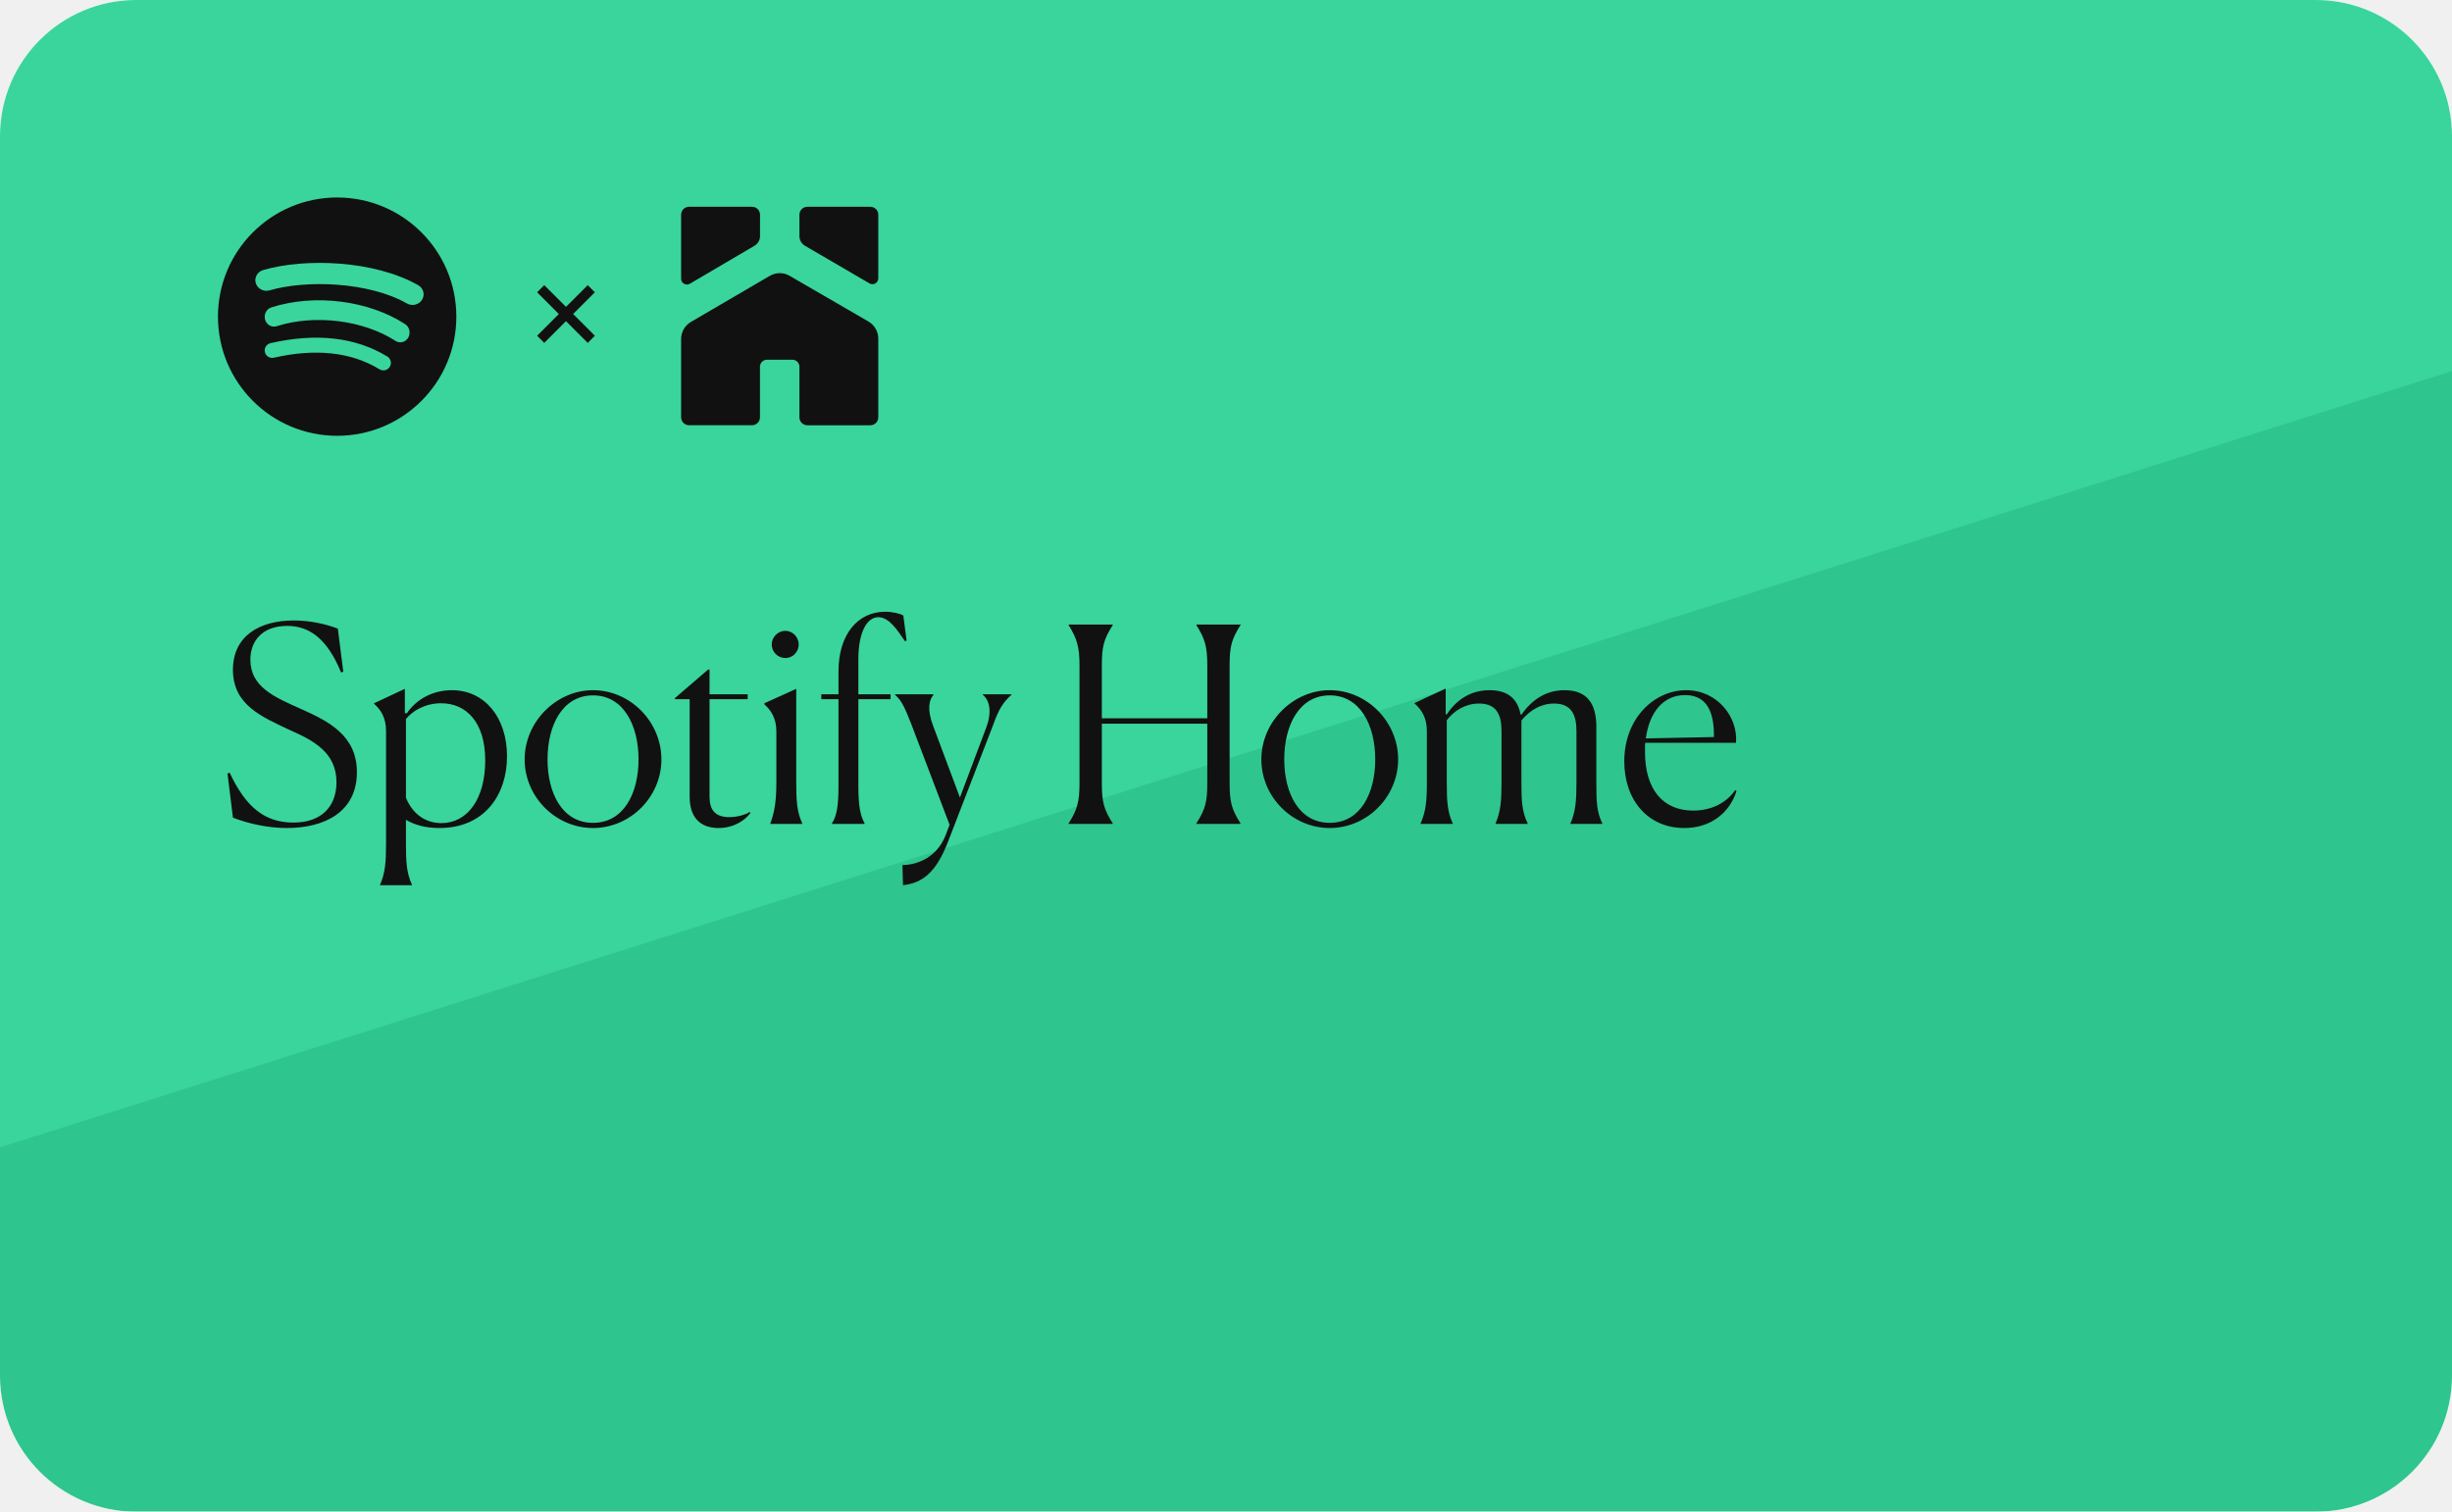
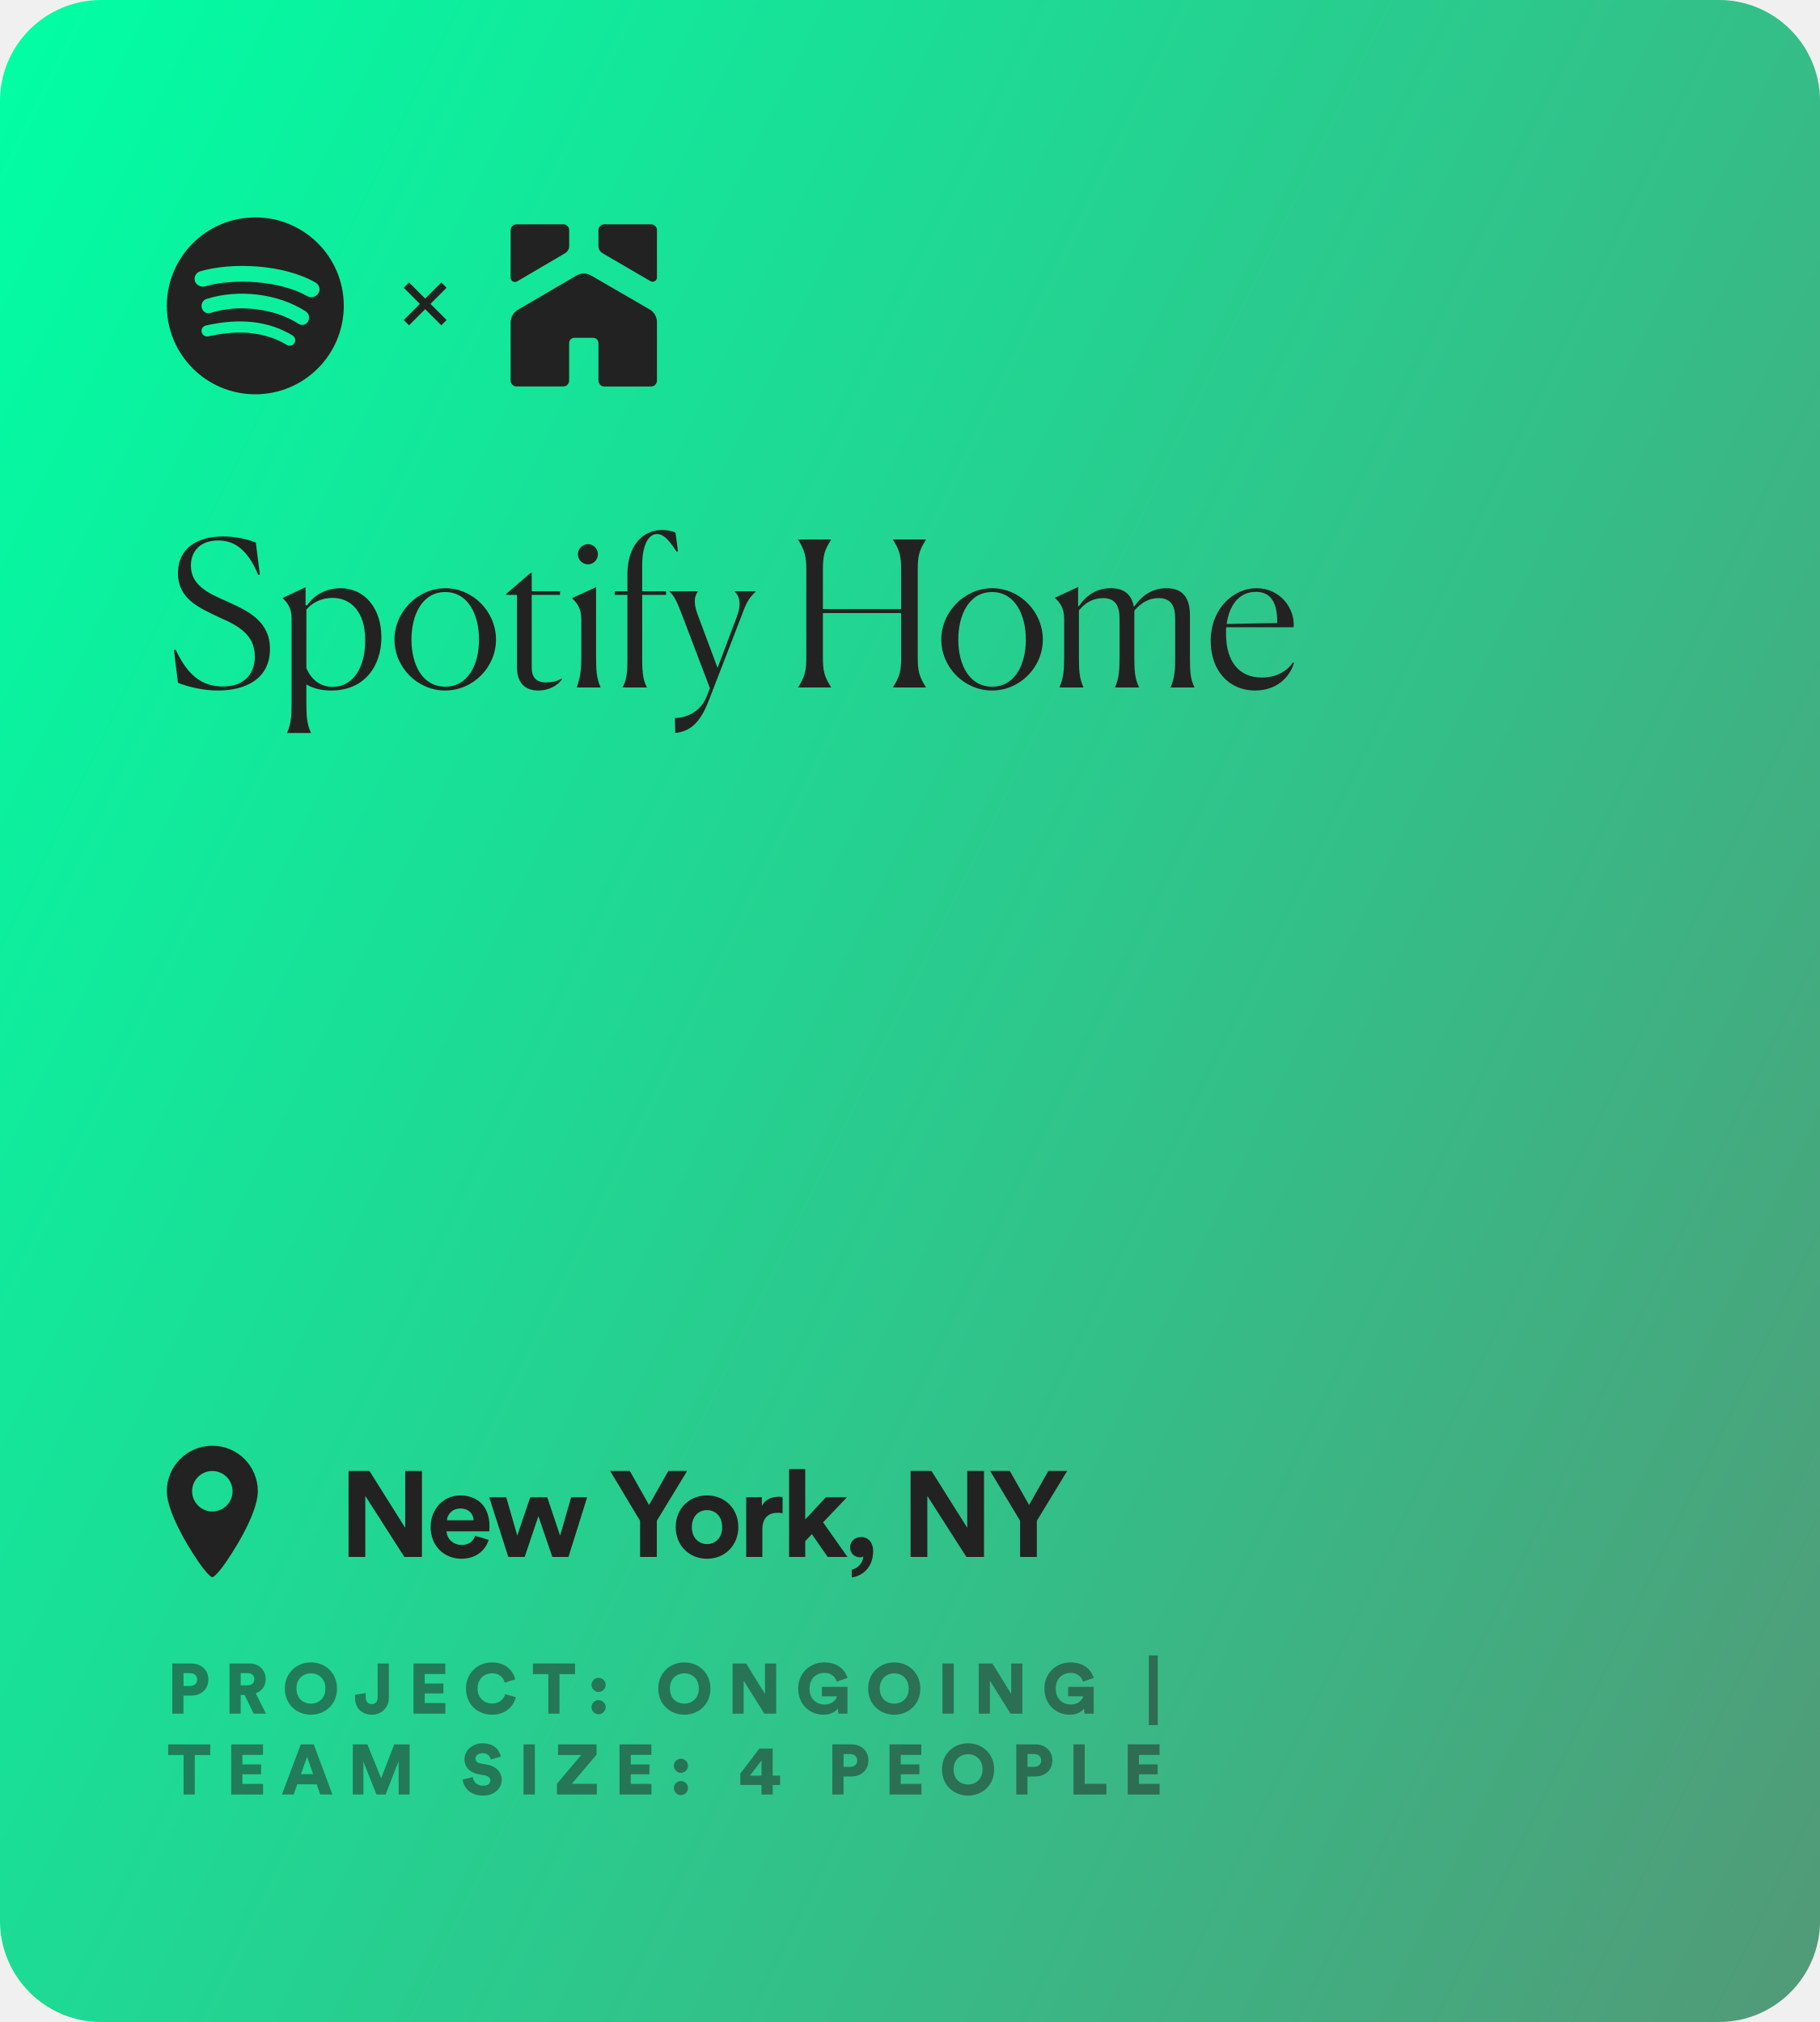
- <svg xmlns="http://www.w3.org/2000/svg" width="360" height="222" viewBox="0 0 360 222" fill="none">
-   <g id="Group 25 Copy 11">
-     <g id="Group 23">
-       <rect id="Mask" width="360" height="222" rx="20" fill="white" />
-       <mask id="mask0" mask-type="alpha" maskUnits="userSpaceOnUse" x="0" y="0" width="360" height="222">
-         <rect id="Mask_2" width="360" height="222" rx="20" fill="white" />
-       </mask>
-       <g mask="url(#mask0)">
-         <g id="Group 23_2">
-           <rect id="Rectangle" width="360" height="222" fill="#2EC58E" />
-           <path id="Gradient BG Copy" fill-rule="evenodd" clip-rule="evenodd" d="M0 0H360V54.5L0 168.5L0 0Z" fill="#39D59C" />
-         </g>
-       </g>
-     </g>
-     <g id="Group 141">
-       <g id="gsx">
-         <g id="Group 6">
-           <g id="noun_Home_2534630">
-             <g id="Group">
-               <path id="Vector" d="M101.291 41.666L110.774 36.091C111.275 35.798 111.585 35.258 111.585 34.679V31.532C111.585 30.89 111.066 30.369 110.426 30.369H101.158C100.519 30.369 100 30.89 100 31.532V40.929C100 41.59 100.715 42.003 101.291 41.666ZM127.506 47.216L115.927 40.503C115.029 39.981 113.921 39.981 113.022 40.509L101.437 47.279C100.551 47.801 100 48.754 100 49.791V61.285C100 61.927 100.519 62.448 101.158 62.448H110.42C111.059 62.448 111.578 61.927 111.578 61.285V53.859C111.578 53.294 112.034 52.829 112.604 52.829H116.345C116.909 52.829 117.371 53.287 117.371 53.859V61.291C117.371 61.933 117.89 62.454 118.529 62.454H127.791C128.43 62.454 128.949 61.933 128.949 61.291V49.733C128.949 48.697 128.398 47.737 127.506 47.216ZM127.791 30.369H118.529C117.89 30.369 117.371 30.89 117.371 31.532V34.673C117.371 35.258 117.681 35.798 118.181 36.091L127.664 41.621C128.234 41.952 128.949 41.539 128.949 40.878V31.532C128.949 30.89 128.43 30.369 127.791 30.369Z" fill="#111111" />
-             </g>
-           </g>
-           <path id="Shape" fill-rule="evenodd" clip-rule="evenodd" d="M32 46.5C32 36.835 39.835 29 49.5 29L49.5 29.001C59.166 29.001 67 36.836 67 46.5C67 56.166 59.166 64 49.5 64C39.835 64 32 56.166 32 46.5ZM55.716 54.23C56.235 54.548 56.914 54.384 57.23 53.866C57.548 53.349 57.384 52.674 56.865 52.357C52.212 49.52 46.443 48.859 39.718 50.393C39.125 50.527 38.755 51.116 38.891 51.707C39.026 52.298 39.616 52.668 40.208 52.533C46.353 51.133 51.571 51.705 55.716 54.23ZM59.935 49.586C59.541 50.264 58.701 50.478 58.059 50.061C53.356 47.006 46.187 46.121 40.624 47.906C39.902 48.136 39.14 47.706 38.921 46.945C38.704 46.183 39.111 45.379 39.831 45.148C46.185 43.11 54.085 44.097 59.486 47.604C60.128 48.021 60.33 48.909 59.935 49.586V49.586ZM39.584 42.639C44.924 41.082 54.151 41.376 59.744 44.566H59.745C60.513 45.005 61.512 44.761 61.968 44.02C62.426 43.281 62.173 42.324 61.4 41.885C54.961 38.214 44.772 37.869 38.642 39.656C37.784 39.906 37.301 40.776 37.56 41.6C37.82 42.423 38.727 42.888 39.584 42.639Z" fill="#111111" />
-           <g id="Group 5">
-             <path id="Close" fill-rule="evenodd" clip-rule="evenodd" d="M79.906 42.617L83.098 45.809L86.29 42.617L86.596 42.923L83.404 46.115L86.596 49.307L86.29 49.613L83.098 46.421L79.906 49.613L79.6 49.307L82.792 46.115L79.6 42.923L79.906 42.617Z" fill="#111111" stroke="#111111" stroke-width="1.05" />
-           </g>
-         </g>
-       </g>
-       <path id="Spotify Home" d="M50.4 98.64L49.6 92.32C47.84 91.64 45.52 91.12 43.12 91.12C38.16 91.12 34.2 93.36 34.2 98.36C34.2 103.52 38.4 105.24 42.44 107.16C46.08 108.76 49.4 110.52 49.4 114.88C49.4 118.28 47.36 120.8 43.08 120.8C38.92 120.8 36.12 118.6 33.72 113.48L33.4 113.6L34.2 120.08C36.6 121 39.4 121.6 42.12 121.6C47.6 121.6 52.4 119.28 52.4 113.4C52.4 108 48.24 105.92 44.2 104.12C40.36 102.4 36.76 100.92 36.76 96.88C36.76 94.16 38.48 91.92 42.16 91.92C45.16 91.92 47.92 93.48 50.08 98.76L50.4 98.64ZM64.8 120.88C62.68 120.88 60.68 119.76 59.6 117.16V105.6C60.52 104.44 62.36 103.28 64.76 103.28C68.44 103.28 71.24 106.04 71.24 111.68C71.24 117.32 68.64 120.88 64.8 120.88ZM55.8 130H60.48V129.92C59.68 128.16 59.6 126.56 59.6 123.84V120.4C60.76 121.08 62.32 121.6 64.52 121.6C71.2 121.6 74.44 116.64 74.44 111.08C74.44 105.32 71.12 101.36 66.36 101.36C63.48 101.36 61.12 102.72 59.72 104.76L59.44 104.72V101.16L54.92 103.28V103.36C55.84 104.16 56.68 105.32 56.68 107.36V123.88C56.68 126.6 56.56 128.2 55.8 129.92V130ZM87.068 121.6C92.548 121.6 97.108 117.04 97.108 111.52C97.108 106 92.548 101.36 87.068 101.36C81.668 101.36 77.028 106 77.028 111.52C77.028 117.04 81.588 121.6 87.068 121.6ZM87.068 120.84C82.548 120.84 80.388 116.48 80.388 111.52C80.388 106.52 82.588 102.12 87.068 102.12C91.548 102.12 93.748 106.52 93.748 111.52C93.748 116.48 91.588 120.84 87.068 120.84ZM105.494 121.6C107.734 121.6 109.374 120.48 110.174 119.4L110.094 119.24C109.654 119.52 108.494 120 107.054 120C105.014 120 104.174 118.96 104.174 117V102.68H109.774V101.96H104.174V98.32H103.974L99.094 102.52V102.68H101.254V117C101.254 120.6 103.374 121.6 105.494 121.6ZM117.264 94.64C117.264 93.56 116.384 92.64 115.304 92.64C114.224 92.64 113.304 93.56 113.304 94.64C113.304 95.76 114.224 96.64 115.304 96.64C116.384 96.64 117.264 95.76 117.264 94.64ZM113.104 120.92V121H117.784V120.92C116.984 119.16 116.904 117.56 116.904 114.8V101.16L112.224 103.28V103.44C113.144 104.24 113.984 105.44 113.984 107.4V114.84C113.984 117.6 113.744 119.16 113.104 120.92ZM122.145 120.92V121H126.945V120.92C126.345 119.84 126.025 118.48 126.025 115.44V102.68H130.745V101.96H126.025V96.84C126.025 92.72 127.345 90.64 128.945 90.64C130.505 90.64 131.665 92.4 132.865 94.16L133.105 94.08L132.625 90.4C132.185 90.12 131.105 89.84 129.945 89.84C125.985 89.84 123.105 93.12 123.105 98.6V101.96H120.585V102.68H123.105V115.44C123.105 118.48 122.825 119.84 122.145 120.92ZM132.496 127.04L132.576 130C135.336 129.68 137.376 128.28 139.176 123.64L145.776 106.56C146.616 104.2 147.216 103.2 148.496 102.04V101.96H144.296V102.04C145.296 102.84 145.656 104.52 144.816 106.8L140.936 117.12L137.016 106.64C136.096 104.24 136.376 102.8 137.056 102.04V101.96H131.416V102.04C132.416 102.92 132.856 103.96 133.816 106.4L139.416 121.12L138.856 122.6C137.376 126.44 133.936 127.04 132.496 127.04ZM156.892 120.92V121H163.372V120.92C162.052 118.84 161.772 117.76 161.772 115V106.28H177.252V115C177.252 117.76 176.972 118.84 175.652 120.92V121H182.132V120.92C180.812 118.84 180.532 117.76 180.532 115V97.72C180.532 94.96 180.812 93.88 182.132 91.8V91.72H175.652V91.8C176.932 93.84 177.252 95 177.252 97.72V105.48H161.772V97.72C161.772 94.96 162.052 93.88 163.372 91.8V91.72H156.892V91.8C158.132 93.8 158.492 95.04 158.492 97.72V115C158.492 117.72 158.172 118.92 156.892 120.92ZM195.232 121.6C200.712 121.6 205.272 117.04 205.272 111.52C205.272 106 200.712 101.36 195.232 101.36C189.832 101.36 185.192 106 185.192 111.52C185.192 117.04 189.752 121.6 195.232 121.6ZM195.232 120.84C190.712 120.84 188.552 116.48 188.552 111.52C188.552 106.52 190.752 102.12 195.232 102.12C199.712 102.12 201.912 106.52 201.912 111.52C201.912 116.48 199.752 120.84 195.232 120.84ZM213.293 121V120.92C212.493 119.2 212.413 117.6 212.413 114.88V105.76C213.573 104.28 215.213 103.32 217.173 103.32C219.853 103.32 220.453 105.16 220.453 107.4V114.92C220.453 117.52 220.333 119.2 219.573 120.92V121H224.293V120.92C223.453 119.2 223.373 117.68 223.373 114.88V105.8C224.613 104.32 226.213 103.32 228.173 103.32C230.853 103.32 231.453 105.16 231.453 107.4V114.92C231.453 117.52 231.333 119.2 230.573 120.92V121H235.253V120.92C234.413 119.24 234.373 117.64 234.373 114.88V106.76C234.373 103.4 233.093 101.36 229.693 101.36C227.013 101.36 224.933 102.72 223.373 104.96L223.253 104.92C222.813 102.68 221.453 101.36 218.693 101.36C216.013 101.36 213.893 102.68 212.413 104.92L212.253 104.88V101.12L207.693 103.24V103.32C208.653 104.16 209.493 105.32 209.493 107.4V114.92C209.493 117.68 209.333 119.2 208.573 120.92V121H213.293ZM254.956 116.16L254.756 116.04C253.356 118.08 251.036 119.04 248.596 119.04C244.076 119.04 241.516 115.84 241.516 110.44V109.76C241.516 109.52 241.516 109.28 241.556 109.08H254.876C255.196 105.36 252.196 101.36 247.556 101.36C242.916 101.36 238.476 105.44 238.476 111.8C238.476 117.56 241.996 121.6 247.276 121.6C251.236 121.6 253.956 119.32 254.956 116.16ZM247.396 102.08C250.156 102.08 251.636 103.92 251.636 107.92V108.24L241.636 108.44C242.156 104.6 244.196 102.08 247.396 102.08Z" fill="#111111" />
-     </g>
-   </g>
+ <svg xmlns="http://www.w3.org/2000/svg" width="360" height="400" viewBox="0 0 360 400" fill="none">
+   <rect width="360" height="400" rx="20" fill="url(#paint0_linear)" />
+   <path d="M36.304 333.526V330.992H37.592C38.432 330.992 39.006 331.468 39.006 332.266C39.006 333.036 38.432 333.526 37.592 333.526H36.304ZM37.816 335.43C39.832 335.43 41.218 334.128 41.218 332.252C41.218 330.404 39.832 329.074 37.816 329.074H34.078V339H36.29V335.43H37.816ZM50.17 339H52.606L50.59 334.982C51.808 334.548 52.55 333.526 52.55 332.182C52.55 330.418 51.29 329.074 49.33 329.074H45.396V339H47.608V335.304H48.392L50.17 339ZM47.608 333.4V330.992H48.91C49.82 330.992 50.31 331.454 50.31 332.196C50.31 332.896 49.82 333.4 48.91 333.4H47.608ZM58.64 334.03C58.64 331.958 60.124 331.02 61.51 331.02C62.882 331.02 64.366 331.958 64.366 334.03C64.366 336.102 62.882 337.026 61.51 337.026C60.124 337.026 58.64 336.102 58.64 334.03ZM56.344 334.044C56.344 337.18 58.71 339.21 61.51 339.21C64.296 339.21 66.662 337.18 66.662 334.044C66.662 330.894 64.296 328.864 61.51 328.864C58.71 328.864 56.344 330.894 56.344 334.044ZM70.24 335.934C70.24 337.908 71.599 339.21 73.558 339.21C75.532 339.21 76.918 337.698 76.918 335.892V329.074H74.707V335.836C74.707 336.578 74.272 337.11 73.544 337.11C72.9 337.11 72.341 336.704 72.341 335.822V334.912L70.24 335.276V335.934ZM88.096 339V336.9H84.008V334.996H87.704V333.05H84.008V331.16H88.082V329.074H81.796V339H88.096ZM97.322 339.21C100.402 339.21 101.718 337.11 102.04 335.738L99.926 335.136C99.73 335.85 99.044 336.998 97.322 336.998C95.838 336.998 94.466 335.92 94.466 334.058C94.466 331.972 95.964 331.02 97.294 331.02C99.044 331.02 99.674 332.182 99.828 332.868L101.914 332.21C101.592 330.782 100.276 328.864 97.294 328.864C94.522 328.864 92.17 330.964 92.17 334.058C92.17 337.152 94.466 339.21 97.322 339.21ZM113.74 331.188V329.074H105.41V331.188H108.462V339H110.674V331.188H113.74ZM117.001 337.726C117.001 338.468 117.631 339.126 118.401 339.126C119.157 339.126 119.801 338.468 119.801 337.726C119.801 336.956 119.157 336.326 118.401 336.326C117.631 336.326 117.001 336.956 117.001 337.726ZM117.001 333.316C117.001 334.058 117.631 334.716 118.401 334.716C119.157 334.716 119.801 334.058 119.801 333.316C119.801 332.546 119.157 331.916 118.401 331.916C117.631 331.916 117.001 332.546 117.001 333.316ZM132.504 334.03C132.504 331.958 133.988 331.02 135.374 331.02C136.746 331.02 138.23 331.958 138.23 334.03C138.23 336.102 136.746 337.026 135.374 337.026C133.988 337.026 132.504 336.102 132.504 334.03ZM130.208 334.044C130.208 337.18 132.574 339.21 135.374 339.21C138.16 339.21 140.526 337.18 140.526 334.044C140.526 330.894 138.16 328.864 135.374 328.864C132.574 328.864 130.208 330.894 130.208 334.044ZM153.526 339V329.074H151.314V335.108L147.59 329.074H144.902V339H147.1V332.476L151.188 339H153.526ZM167.632 339V333.694H162.578V335.57H165.56C165.434 336.13 164.748 337.194 163.11 337.194C161.5 337.194 160.128 336.116 160.128 334.044C160.128 331.832 161.71 330.936 163.054 330.936C164.706 330.936 165.364 332.056 165.518 332.672L167.646 331.93C167.212 330.544 165.896 328.864 163.054 328.864C160.254 328.864 157.888 330.922 157.888 334.044C157.888 337.18 160.156 339.21 162.914 339.21C164.328 339.21 165.266 338.622 165.7 337.992L165.84 339H167.632ZM174.017 334.03C174.017 331.958 175.501 331.02 176.887 331.02C178.259 331.02 179.743 331.958 179.743 334.03C179.743 336.102 178.259 337.026 176.887 337.026C175.501 337.026 174.017 336.102 174.017 334.03ZM171.721 334.044C171.721 337.18 174.087 339.21 176.887 339.21C179.673 339.21 182.039 337.18 182.039 334.044C182.039 330.894 179.673 328.864 176.887 328.864C174.087 328.864 171.721 330.894 171.721 334.044ZM188.655 339V329.074H186.415V339H188.655ZM202.228 339V329.074H200.016V335.108L196.292 329.074H193.604V339H195.802V332.476L199.89 339H202.228ZM216.334 339V333.694H211.28V335.57H214.262C214.136 336.13 213.45 337.194 211.812 337.194C210.202 337.194 208.83 336.116 208.83 334.044C208.83 331.832 210.412 330.936 211.756 330.936C213.408 330.936 214.066 332.056 214.22 332.672L216.348 331.93C215.914 330.544 214.598 328.864 211.756 328.864C208.956 328.864 206.59 330.922 206.59 334.044C206.59 337.18 208.858 339.21 211.616 339.21C213.03 339.21 213.968 338.622 214.402 337.992L214.542 339H216.334ZM229.006 341.268V327.478H227.242V341.268H229.006ZM41.596 347.188V345.074H33.266V347.188H36.318V355H38.53V347.188H41.596ZM52.037 355V352.9H47.949V350.996H51.645V349.05H47.949V347.16H52.023V345.074H45.737V355H52.037ZM63.349 355H65.757L62.062 345.074H59.499L55.761 355H58.086L58.8 352.984H62.636L63.349 355ZM60.745 347.538L61.935 350.968H59.528L60.745 347.538ZM81.023 355V345.074H77.985L75.395 351.78L72.665 345.074H69.781V355H71.881V348.504L74.471 355H76.263L78.853 348.42V355H81.023ZM99.056 347.51C98.847 346.348 97.909 344.864 95.43 344.864C93.526 344.864 91.874 346.18 91.874 348.056C91.874 349.526 92.897 350.646 94.576 350.968L95.934 351.22C96.593 351.346 96.999 351.71 96.999 352.214C96.999 352.83 96.466 353.25 95.599 353.25C94.24 353.25 93.624 352.452 93.54 351.542L91.51 352.032C91.65 353.432 92.826 355.21 95.57 355.21C97.936 355.21 99.239 353.628 99.239 352.074C99.239 350.66 98.258 349.442 96.368 349.092L95.038 348.84C94.353 348.714 94.058 348.364 94.058 347.888C94.058 347.342 94.591 346.824 95.416 346.824C96.621 346.824 96.999 347.608 97.069 348.07L99.056 347.51ZM105.796 355V345.074H103.556V355H105.796ZM118.052 355V352.886H113.096L117.996 347.118V345.074H110.38V347.188H114.958L110.17 352.872V355H118.052ZM128.854 355V352.9H124.766V350.996H128.462V349.05H124.766V347.16H128.84V345.074H122.554V355H128.854ZM133.292 353.726C133.292 354.468 133.922 355.126 134.692 355.126C135.448 355.126 136.092 354.468 136.092 353.726C136.092 352.956 135.448 352.326 134.692 352.326C133.922 352.326 133.292 352.956 133.292 353.726ZM133.292 349.316C133.292 350.058 133.922 350.716 134.692 350.716C135.448 350.716 136.092 350.058 136.092 349.316C136.092 348.546 135.448 347.916 134.692 347.916C133.922 347.916 133.292 348.546 133.292 349.316ZM146.429 353.11H150.629V355H152.841V353.11H154.297V351.262H152.841V345.914H150.209L146.429 350.87V353.11ZM150.629 351.262H148.347L150.629 348.266V351.262ZM166.862 349.526V346.992H168.15C168.99 346.992 169.564 347.468 169.564 348.266C169.564 349.036 168.99 349.526 168.15 349.526H166.862ZM168.374 351.43C170.39 351.43 171.776 350.128 171.776 348.252C171.776 346.404 170.39 345.074 168.374 345.074H164.636V355H166.848V351.43H168.374ZM182.254 355V352.9H178.166V350.996H181.862V349.05H178.166V347.16H182.24V345.074H175.954V355H182.254ZM188.624 350.03C188.624 347.958 190.108 347.02 191.494 347.02C192.866 347.02 194.35 347.958 194.35 350.03C194.35 352.102 192.866 353.026 191.494 353.026C190.108 353.026 188.624 352.102 188.624 350.03ZM186.328 350.044C186.328 353.18 188.694 355.21 191.494 355.21C194.28 355.21 196.646 353.18 196.646 350.044C196.646 346.894 194.28 344.864 191.494 344.864C188.694 344.864 186.328 346.894 186.328 350.044ZM203.249 349.526V346.992H204.537C205.377 346.992 205.951 347.468 205.951 348.266C205.951 349.036 205.377 349.526 204.537 349.526H203.249ZM204.761 351.43C206.777 351.43 208.163 350.128 208.163 348.252C208.163 346.404 206.777 345.074 204.761 345.074H201.023V355H203.235V351.43H204.761ZM218.836 355V352.886H214.552V345.074H212.34V355H218.836ZM229.37 355V352.9H225.282V350.996H228.978V349.05H225.282V347.16H229.356V345.074H223.07V355H229.37Z" fill="#222222" fill-opacity="0.5" />
+   <path d="M83.464 308V290.984H80.152V302.24L73.072 290.984H68.944V308H72.256V295.928L79.984 308H83.464ZM88.4 300.752C88.472 299.672 89.384 298.424 91.04 298.424C92.864 298.424 93.632 299.576 93.68 300.752H88.4ZM93.992 303.824C93.608 304.88 92.792 305.624 91.304 305.624C89.72 305.624 88.4 304.496 88.328 302.936H96.776C96.776 302.888 96.824 302.408 96.824 301.952C96.824 298.16 94.64 295.832 90.992 295.832C87.968 295.832 85.184 298.28 85.184 302.048C85.184 306.032 88.04 308.36 91.28 308.36C94.184 308.36 96.056 306.656 96.656 304.616L93.992 303.824ZM104.886 296.192L102.318 303.776L100.134 296.192H96.774L100.542 308H103.782L106.494 299.936L109.254 308H112.446L116.142 296.192H112.974L110.79 303.8L108.246 296.192H104.886ZM126.609 300.848V308H129.921V300.848L135.921 290.984H132.201L128.385 297.728L124.569 290.984H120.681L126.609 300.848ZM139.849 305.456C138.289 305.456 136.849 304.304 136.849 302.096C136.849 299.864 138.289 298.736 139.849 298.736C141.409 298.736 142.849 299.864 142.849 302.096C142.849 304.328 141.409 305.456 139.849 305.456ZM139.849 295.832C136.321 295.832 133.657 298.448 133.657 302.096C133.657 305.72 136.321 308.36 139.849 308.36C143.377 308.36 146.041 305.72 146.041 302.096C146.041 298.448 143.377 295.832 139.849 295.832ZM154.8 296.144C154.56 296.12 154.32 296.096 154.056 296.096C153.048 296.096 151.416 296.384 150.696 297.944V296.192H147.6V308H150.792V302.6C150.792 300.056 152.208 299.264 153.84 299.264C154.128 299.264 154.44 299.288 154.8 299.36V296.144ZM167.534 296.192H163.358L159.278 300.584V290.624H156.086V308H159.278V304.88L160.598 303.488L163.718 308H167.63L162.806 301.16L167.534 296.192ZM168.151 306.08C168.151 307.232 168.967 308.072 170.143 308.072C170.407 308.072 170.671 308 170.767 307.928C170.719 309.248 169.567 310.28 168.487 310.52V312.056C170.263 311.84 172.711 310.352 172.711 306.824C172.711 305.264 171.823 304.064 170.335 304.064C169.087 304.064 168.151 304.928 168.151 306.08ZM194.637 308V290.984H191.325V302.24L184.245 290.984H180.117V308H183.429V295.928L191.157 308H194.637ZM201.78 300.848V308H205.092V300.848L211.092 290.984H207.372L203.556 297.728L199.74 290.984H195.852L201.78 300.848Z" fill="#222222" />
+   <path fill-rule="evenodd" clip-rule="evenodd" d="M51 295C51 299.6 45.73 307.69 44 310C44 310 42.5 312 42 312C41.5 312 40 310 40 310C38.27 307.69 33 299.6 33 295C33 290.029 37.029 286 42 286C46.971 286 51 290.029 51 295ZM42 291C39.791 291 38 292.791 38 295C38 297.209 39.791 299 42 299C44.209 299 46 297.209 46 295C46 292.791 44.209 291 42 291Z" fill="#222222" />
+   <path d="M102.291 55.666L111.774 50.091C112.275 49.798 112.585 49.258 112.585 48.679V45.532C112.585 44.89 112.066 44.369 111.426 44.369H102.158C101.519 44.369 101 44.89 101 45.532V54.929C101 55.59 101.715 56.003 102.291 55.666ZM128.506 61.216L116.927 54.503C116.029 53.981 114.921 53.981 114.022 54.509L102.437 61.279C101.551 61.801 101 62.754 101 63.791V75.285C101 75.927 101.519 76.448 102.158 76.448H111.42C112.059 76.448 112.578 75.927 112.578 75.285V67.859C112.578 67.293 113.034 66.829 113.604 66.829H117.345C117.909 66.829 118.371 67.287 118.371 67.859V75.291C118.371 75.933 118.89 76.454 119.529 76.454H128.791C129.43 76.454 129.949 75.933 129.949 75.291V63.733C129.949 62.697 129.399 61.737 128.506 61.216ZM128.791 44.369H119.529C118.89 44.369 118.371 44.89 118.371 45.532V48.673C118.371 49.258 118.681 49.798 119.181 50.091L128.664 55.621C129.234 55.952 129.949 55.539 129.949 54.878V45.532C129.949 44.89 129.43 44.369 128.791 44.369Z" fill="#222222" />
+   <path fill-rule="evenodd" clip-rule="evenodd" d="M33 60.5C33 50.835 40.835 43 50.5 43L50.5 43.001C60.166 43.001 68 50.836 68 60.5C68 70.165 60.166 78 50.5 78C40.835 78 33 70.165 33 60.5ZM56.716 68.23C57.235 68.548 57.914 68.384 58.23 67.866C58.548 67.349 58.384 66.674 57.865 66.357C53.212 63.52 47.443 62.859 40.718 64.393C40.125 64.527 39.755 65.116 39.891 65.707C40.026 66.298 40.616 66.668 41.208 66.533C47.353 65.133 52.571 65.705 56.716 68.23ZM60.935 63.586C60.541 64.264 59.701 64.478 59.059 64.061C54.356 61.006 47.187 60.121 41.624 61.906C40.902 62.136 40.14 61.706 39.921 60.945C39.704 60.183 40.111 59.379 40.831 59.148C47.185 57.11 55.085 58.097 60.486 61.604C61.128 62.021 61.33 62.909 60.935 63.586V63.586ZM40.584 56.639C45.924 55.082 55.151 55.376 60.744 58.566H60.745C61.513 59.005 62.512 58.761 62.968 58.02C63.426 57.281 63.173 56.324 62.4 55.885C55.961 52.214 45.772 51.869 39.642 53.656C38.784 53.906 38.301 54.776 38.56 55.6C38.82 56.423 39.727 56.888 40.584 56.639Z" fill="#222222" />
+   <path fill-rule="evenodd" clip-rule="evenodd" d="M80.906 56.617L84.098 59.809L87.29 56.617L87.596 56.923L84.404 60.115L87.596 63.307L87.29 63.613L84.098 60.421L80.906 63.613L80.6 63.307L83.792 60.115L80.6 56.923L80.906 56.617Z" fill="#222222" stroke="#222222" stroke-width="1.05" />
+   <path d="M51.4 113.64L50.6 107.32C48.84 106.64 46.52 106.12 44.12 106.12C39.16 106.12 35.2 108.36 35.2 113.36C35.2 118.52 39.4 120.24 43.44 122.16C47.08 123.76 50.4 125.52 50.4 129.88C50.4 133.28 48.36 135.8 44.08 135.8C39.92 135.8 37.12 133.6 34.72 128.48L34.4 128.6L35.2 135.08C37.6 136 40.4 136.6 43.12 136.6C48.6 136.6 53.4 134.28 53.4 128.4C53.4 123 49.24 120.92 45.2 119.12C41.36 117.4 37.76 115.92 37.76 111.88C37.76 109.16 39.48 106.92 43.16 106.92C46.16 106.92 48.92 108.48 51.08 113.76L51.4 113.64ZM65.8 135.88C63.68 135.88 61.68 134.76 60.6 132.16V120.6C61.52 119.44 63.36 118.28 65.76 118.28C69.44 118.28 72.24 121.04 72.24 126.68C72.24 132.32 69.64 135.88 65.8 135.88ZM56.8 145H61.48V144.92C60.68 143.16 60.6 141.56 60.6 138.84V135.4C61.76 136.08 63.32 136.6 65.52 136.6C72.2 136.6 75.44 131.64 75.44 126.08C75.44 120.32 72.12 116.36 67.36 116.36C64.48 116.36 62.12 117.72 60.72 119.76L60.44 119.72V116.16L55.92 118.28V118.36C56.84 119.16 57.68 120.32 57.68 122.36V138.88C57.68 141.6 57.56 143.2 56.8 144.92V145ZM88.068 136.6C93.548 136.6 98.108 132.04 98.108 126.52C98.108 121 93.548 116.36 88.068 116.36C82.668 116.36 78.028 121 78.028 126.52C78.028 132.04 82.588 136.6 88.068 136.6ZM88.068 135.84C83.548 135.84 81.388 131.48 81.388 126.52C81.388 121.52 83.588 117.12 88.068 117.12C92.548 117.12 94.748 121.52 94.748 126.52C94.748 131.48 92.588 135.84 88.068 135.84ZM106.494 136.6C108.734 136.6 110.374 135.48 111.174 134.4L111.094 134.24C110.654 134.52 109.494 135 108.054 135C106.014 135 105.174 133.96 105.174 132V117.68H110.774V116.96H105.174V113.32H104.974L100.094 117.52V117.68H102.254V132C102.254 135.6 104.374 136.6 106.494 136.6ZM118.264 109.64C118.264 108.56 117.384 107.64 116.304 107.64C115.224 107.64 114.304 108.56 114.304 109.64C114.304 110.76 115.224 111.64 116.304 111.64C117.384 111.64 118.264 110.76 118.264 109.64ZM114.104 135.92V136H118.784V135.92C117.984 134.16 117.904 132.56 117.904 129.8V116.16L113.224 118.28V118.44C114.144 119.24 114.984 120.44 114.984 122.4V129.84C114.984 132.6 114.744 134.16 114.104 135.92ZM123.145 135.92V136H127.945V135.92C127.345 134.84 127.025 133.48 127.025 130.44V117.68H131.745V116.96H127.025V111.84C127.025 107.72 128.345 105.64 129.945 105.64C131.505 105.64 132.665 107.4 133.865 109.16L134.105 109.08L133.625 105.4C133.185 105.12 132.105 104.84 130.945 104.84C126.985 104.84 124.105 108.12 124.105 113.6V116.96H121.585V117.68H124.105V130.44C124.105 133.48 123.825 134.84 123.145 135.92ZM133.496 142.04L133.576 145C136.336 144.68 138.376 143.28 140.176 138.64L146.776 121.56C147.616 119.2 148.216 118.2 149.496 117.04V116.96H145.296V117.04C146.296 117.84 146.656 119.52 145.816 121.8L141.936 132.12L138.016 121.64C137.096 119.24 137.376 117.8 138.056 117.04V116.96H132.416V117.04C133.416 117.92 133.856 118.96 134.816 121.4L140.416 136.12L139.856 137.6C138.376 141.44 134.936 142.04 133.496 142.04ZM157.892 135.92V136H164.372V135.92C163.052 133.84 162.772 132.76 162.772 130V121.28H178.252V130C178.252 132.76 177.972 133.84 176.652 135.92V136H183.132V135.92C181.812 133.84 181.532 132.76 181.532 130V112.72C181.532 109.96 181.812 108.88 183.132 106.8V106.72H176.652V106.8C177.932 108.84 178.252 110 178.252 112.72V120.48H162.772V112.72C162.772 109.96 163.052 108.88 164.372 106.8V106.72H157.892V106.8C159.132 108.8 159.492 110.04 159.492 112.72V130C159.492 132.72 159.172 133.92 157.892 135.92ZM196.232 136.6C201.712 136.6 206.272 132.04 206.272 126.52C206.272 121 201.712 116.36 196.232 116.36C190.832 116.36 186.192 121 186.192 126.52C186.192 132.04 190.752 136.6 196.232 136.6ZM196.232 135.84C191.712 135.84 189.552 131.48 189.552 126.52C189.552 121.52 191.752 117.12 196.232 117.12C200.712 117.12 202.912 121.52 202.912 126.52C202.912 131.48 200.752 135.84 196.232 135.84ZM214.293 136V135.92C213.493 134.2 213.413 132.6 213.413 129.88V120.76C214.573 119.28 216.213 118.32 218.173 118.32C220.853 118.32 221.453 120.16 221.453 122.4V129.92C221.453 132.52 221.333 134.2 220.573 135.92V136H225.293V135.92C224.453 134.2 224.373 132.68 224.373 129.88V120.8C225.613 119.32 227.213 118.32 229.173 118.32C231.853 118.32 232.453 120.16 232.453 122.4V129.92C232.453 132.52 232.333 134.2 231.573 135.92V136H236.253V135.92C235.413 134.24 235.373 132.64 235.373 129.88V121.76C235.373 118.4 234.093 116.36 230.693 116.36C228.013 116.36 225.933 117.72 224.373 119.96L224.253 119.92C223.813 117.68 222.453 116.36 219.693 116.36C217.013 116.36 214.893 117.68 213.413 119.92L213.253 119.88V116.12L208.693 118.24V118.32C209.653 119.16 210.493 120.32 210.493 122.4V129.92C210.493 132.68 210.333 134.2 209.573 135.92V136H214.293ZM255.956 131.16L255.756 131.04C254.356 133.08 252.036 134.04 249.596 134.04C245.076 134.04 242.516 130.84 242.516 125.44V124.76C242.516 124.52 242.516 124.28 242.556 124.08H255.876C256.196 120.36 253.196 116.36 248.556 116.36C243.916 116.36 239.476 120.44 239.476 126.8C239.476 132.56 242.996 136.6 248.276 136.6C252.236 136.6 254.956 134.32 255.956 131.16ZM248.396 117.08C251.156 117.08 252.636 118.92 252.636 122.92V123.24L242.636 123.44C243.156 119.6 245.196 117.08 248.396 117.08Z" fill="#222222" />
+   <defs>
+     <linearGradient id="paint0_linear" x1="0" y1="0" x2="450.336" y2="218.992" gradientUnits="userSpaceOnUse">
+       <stop stop-color="#00FFA5" />
+       <stop offset="1" stop-color="#529977" />
+     </linearGradient>
+   </defs>
</svg>
